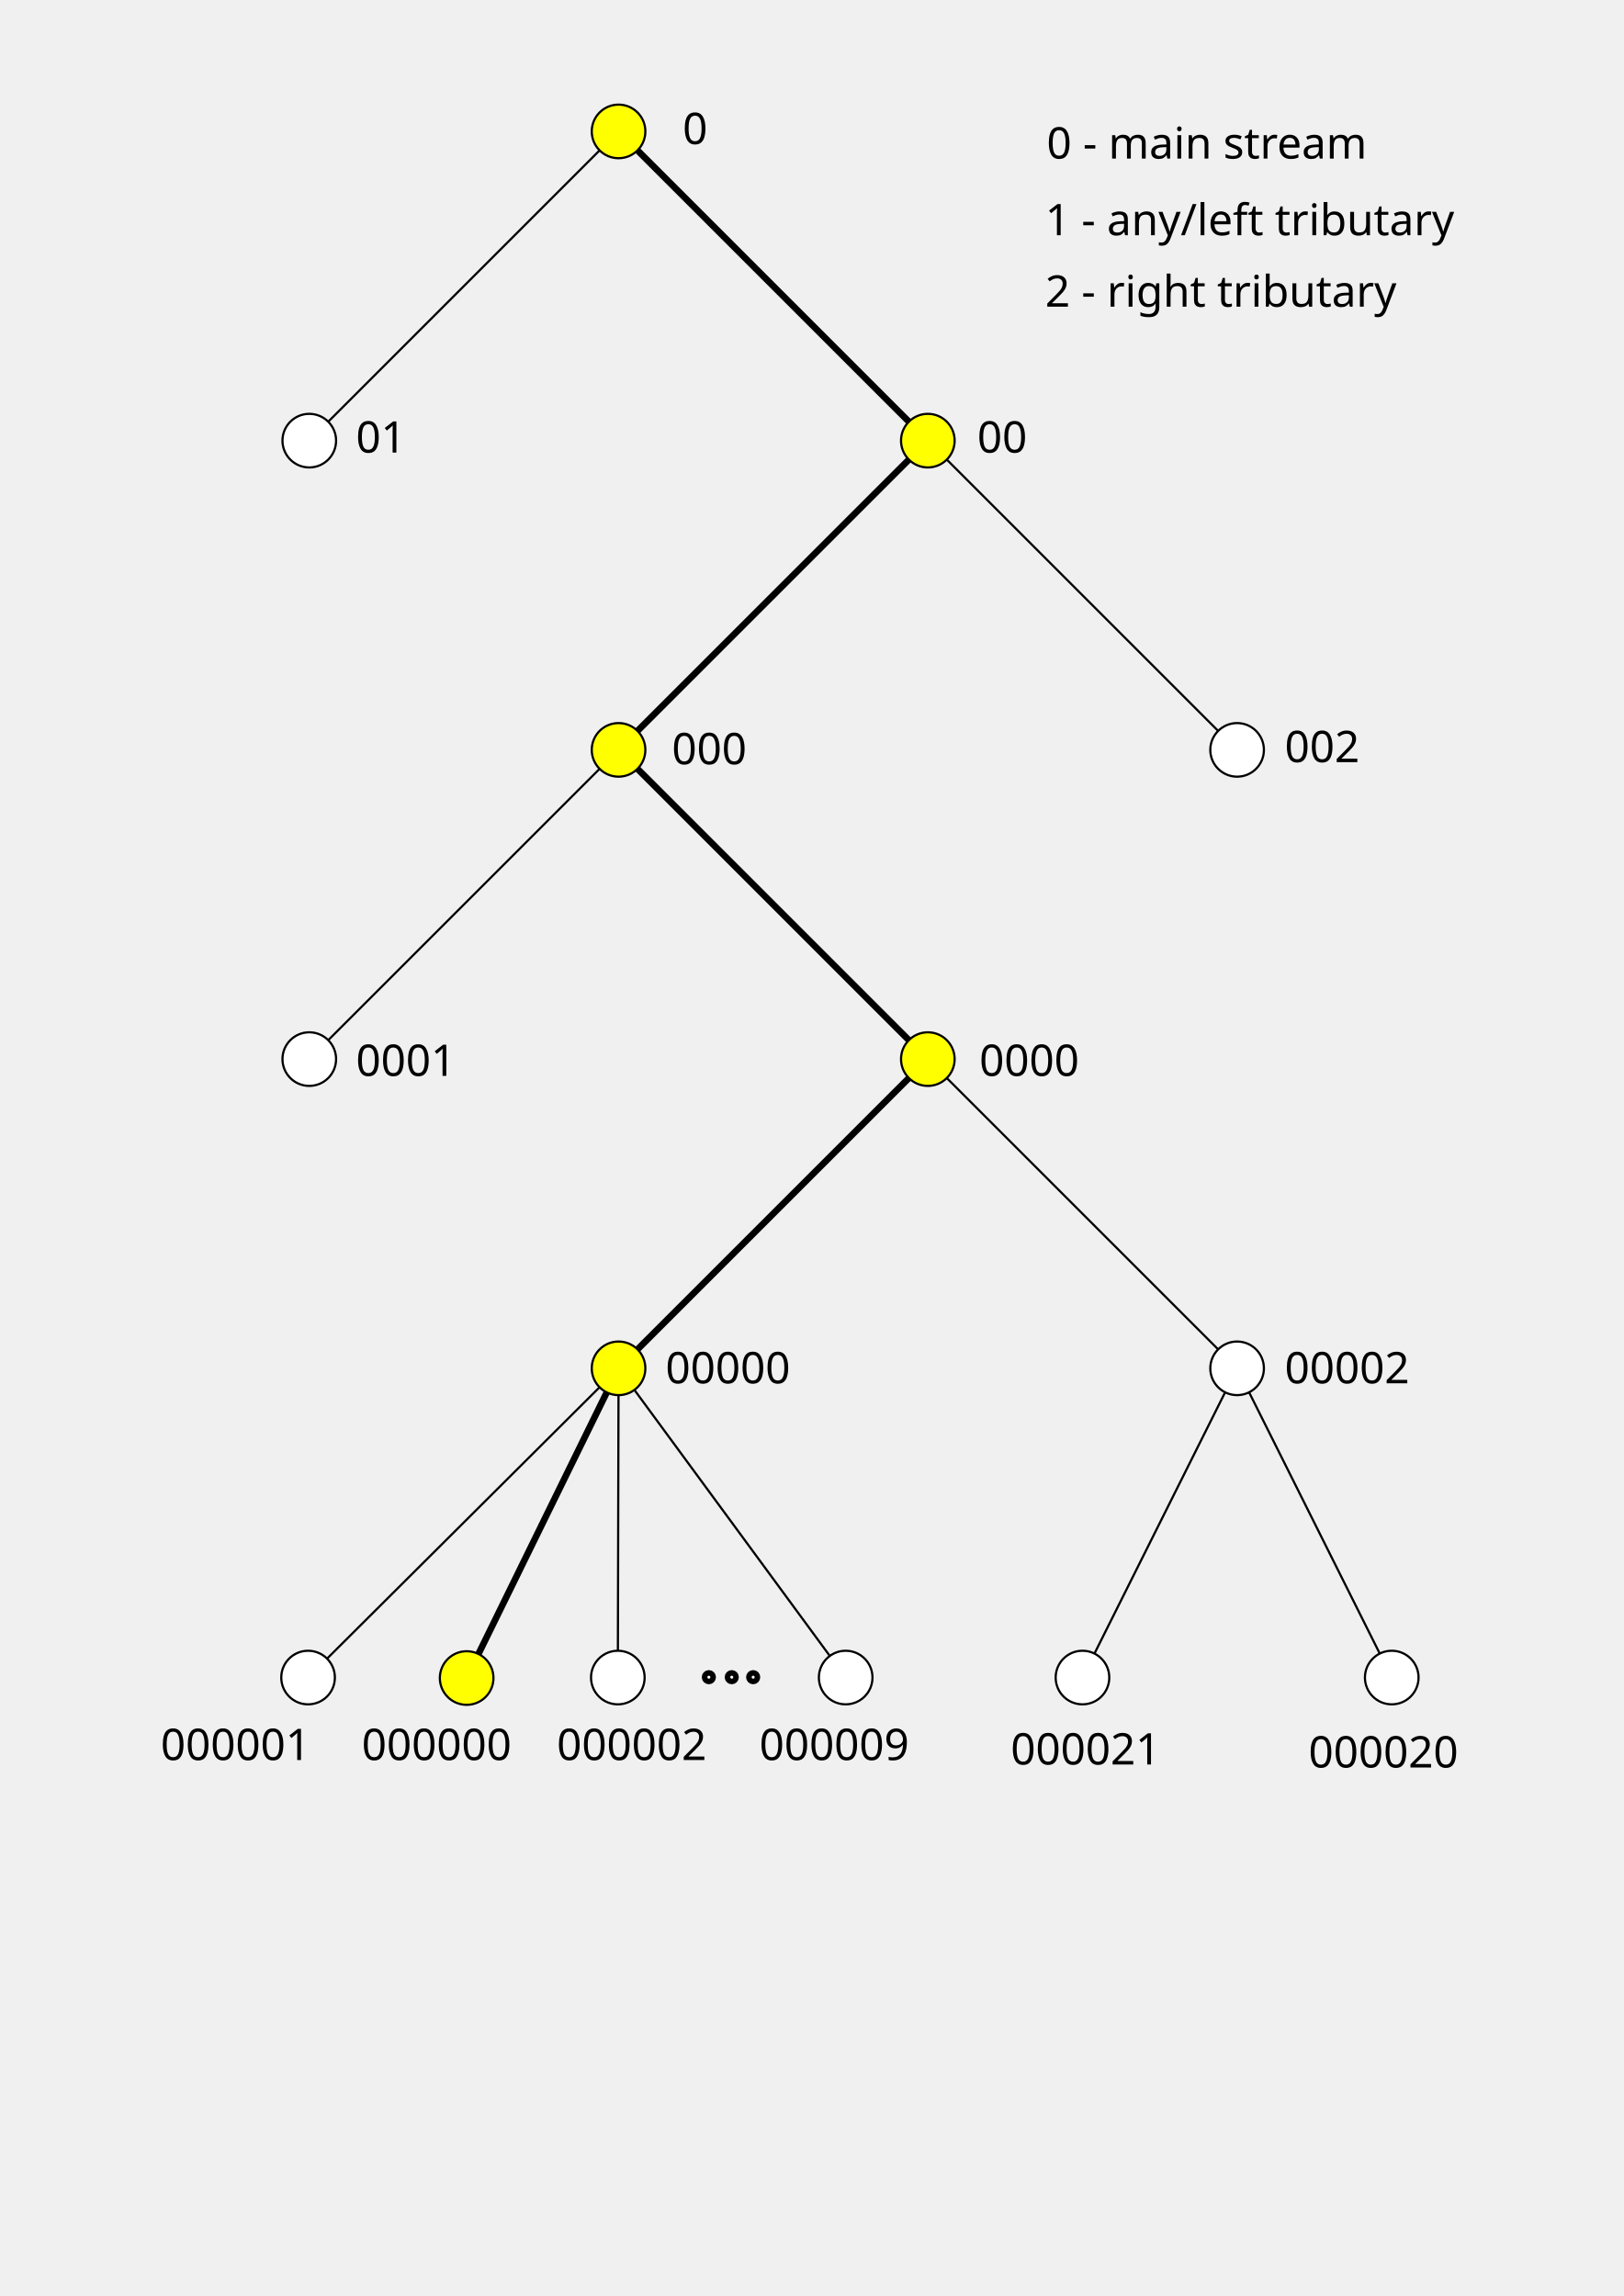
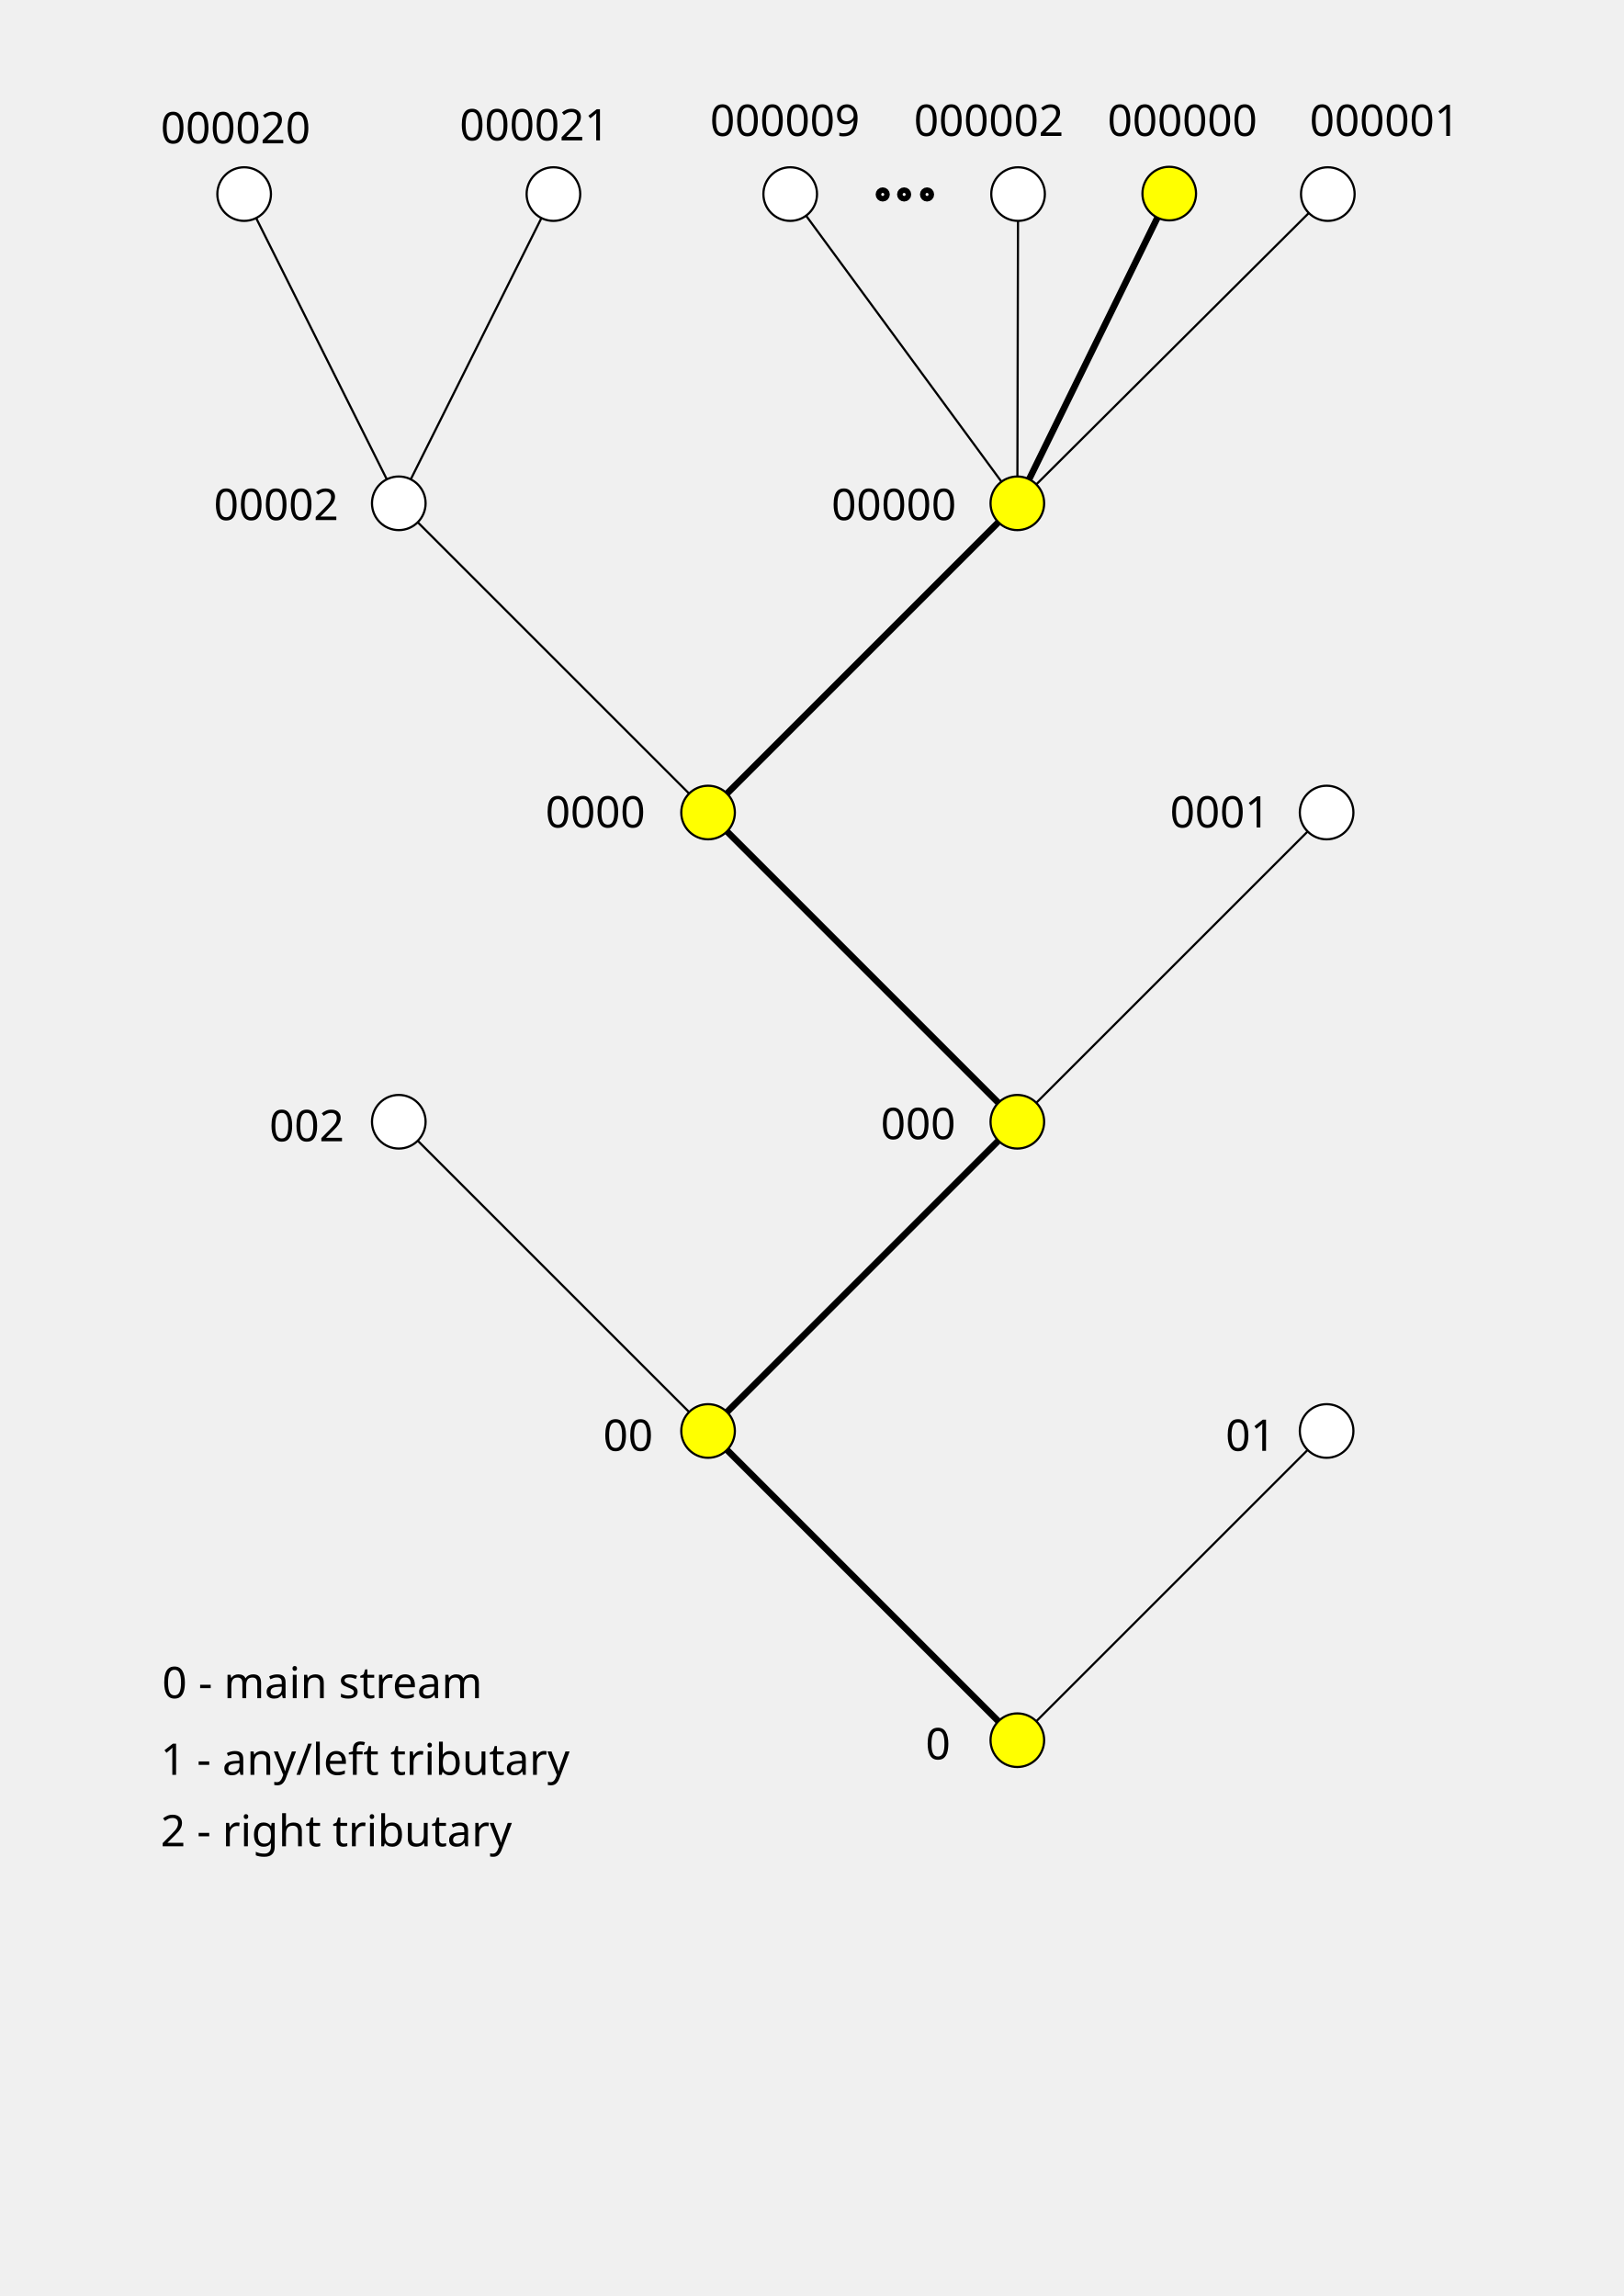
<svg xmlns="http://www.w3.org/2000/svg" width="744.094" height="1052.362" id="svg2" version="1.1">
  <defs id="defs4" />
  <g id="layer1">
-     <path style="color:#000000;fill:#ffff00;fill-opacity:1;fill-rule:nonzero;stroke:#000000;stroke-width:1;stroke-linecap:round;stroke-linejoin:round;stroke-miterlimit:4;stroke-opacity:1;stroke-dasharray:none;stroke-dashoffset:0;marker:none;visibility:visible;display:inline;overflow:visible;enable-background:accumulate" id="path2985" d="m 363.072,199.28 a 12.284,12.284 0 1 1 -24.569,0 12.284,12.284 0 1 1 24.569,0 z" transform="translate(-67.32282,-139.0438)" />
-     <path transform="translate(-209.0551,2.688487)" d="m 363.072,199.28 a 12.284,12.284 0 1 1 -24.569,0 12.284,12.284 0 1 1 24.569,0 z" id="path3774" style="color:#000000;fill:#ffffff;fill-opacity:1;fill-rule:nonzero;stroke:#000000;stroke-width:1;stroke-linecap:round;stroke-linejoin:round;stroke-miterlimit:4;stroke-opacity:1;stroke-dasharray:none;stroke-dashoffset:0;marker:none;visibility:visible;display:inline;overflow:visible;enable-background:accumulate" />
-     <path style="color:#000000;fill:#ffff00;fill-opacity:1;fill-rule:nonzero;stroke:#000000;stroke-width:1;stroke-linecap:round;stroke-linejoin:round;stroke-miterlimit:4;stroke-opacity:1;stroke-dasharray:none;stroke-dashoffset:0;marker:none;visibility:visible;display:inline;overflow:visible;enable-background:accumulate" id="path3776" d="m 363.072,199.28 a 12.284,12.284 0 1 1 -24.569,0 12.284,12.284 0 1 1 24.569,0 z" transform="translate(74.40947,2.688487)" />
-     <path style="color:#000000;fill:none;stroke:#000000;stroke-width:3;stroke-linecap:butt;stroke-linejoin:miter;stroke-miterlimit:4;stroke-opacity:1;stroke-dasharray:none;stroke-dashoffset:0;marker:none;visibility:visible;display:inline;overflow:visible;enable-background:accumulate" d="M 283.465,343.701 425.197,485.433" id="path3802" />
-     <path transform="translate(-67.32282,144.4208)" d="m 363.072,199.28 a 12.284,12.284 0 1 1 -24.569,0 12.284,12.284 0 1 1 24.569,0 z" id="path3778" style="color:#000000;fill:#ffff00;stroke:#000000;stroke-width:1;stroke-linecap:round;stroke-linejoin:round;stroke-miterlimit:4;stroke-opacity:1;stroke-dasharray:none;stroke-dashoffset:0;marker:none;visibility:visible;display:inline;overflow:visible;enable-background:accumulate;fill-opacity:1;fill-rule:nonzero" />
-     <path style="fill:none;stroke:#000000;stroke-width:1px;stroke-linecap:butt;stroke-linejoin:miter;stroke-opacity:1" d="M 425.197,485.433 566.929,627.165" id="path3806" />
-     <path style="color:#000000;fill:#ffff00;fill-opacity:1;fill-rule:nonzero;stroke:#000000;stroke-width:1;stroke-linecap:round;stroke-linejoin:round;stroke-miterlimit:4;stroke-opacity:1;stroke-dasharray:none;stroke-dashoffset:0;marker:none;visibility:visible;display:inline;overflow:visible;enable-background:accumulate" id="path3784" d="m 363.072,199.28 a 12.284,12.284 0 1 1 -24.569,0 12.284,12.284 0 1 1 24.569,0 z" transform="translate(74.40947,286.1531)" />
-     <path style="color:#000000;fill:#ffffff;fill-opacity:1;fill-rule:nonzero;stroke:#000000;stroke-width:1;stroke-linecap:round;stroke-linejoin:round;stroke-miterlimit:4;stroke-opacity:1;stroke-dasharray:none;stroke-dashoffset:0;marker:none;visibility:visible;display:inline;overflow:visible;enable-background:accumulate" id="path3790" d="m 363.072,199.28 a 12.284,12.284 0 1 1 -24.569,0 12.284,12.284 0 1 1 24.569,0 z" transform="translate(216.1418,427.8853)" />
-     <path style="fill:none;stroke:#000000;stroke-width:1px;stroke-linecap:butt;stroke-linejoin:miter;stroke-opacity:1" d="M 274.778,68.923 150.419,193.282" id="path3792" />
-     <path style="color:#000000;fill:none;stroke:#000000;stroke-width:3;stroke-linecap:butt;stroke-linejoin:miter;stroke-miterlimit:4;stroke-opacity:1;stroke-dasharray:none;stroke-dashoffset:0;marker:none;visibility:visible;display:inline;overflow:visible;enable-background:accumulate" d="M 292.151,68.923 416.51,193.282" id="path3794" />
-     <path style="fill:none;stroke:#000000;stroke-width:3;stroke-linecap:butt;stroke-linejoin:miter;stroke-opacity:1" d="M 416.51,210.655 292.151,335.014" id="path3796" />
-     <path style="fill:none;stroke:#000000;stroke-width:1px;stroke-linecap:butt;stroke-linejoin:miter;stroke-opacity:1" d="M 433.883,210.655 566.929,343.701" id="path3798" />
-     <path style="color:#000000;fill:#ffffff;fill-opacity:1;fill-rule:nonzero;stroke:#000000;stroke-width:1;stroke-linecap:round;stroke-linejoin:round;stroke-miterlimit:4;stroke-opacity:1;stroke-dasharray:none;stroke-dashoffset:0;marker:none;visibility:visible;display:inline;overflow:visible;enable-background:accumulate" id="path3780" d="m 363.072,199.28 a 12.284,12.284 0 1 1 -24.569,0 12.284,12.284 0 1 1 24.569,0 z" transform="translate(216.1418,144.4208)" />
-     <path style="fill:none;stroke:#000000;stroke-width:1px;stroke-linecap:butt;stroke-linejoin:miter;stroke-opacity:1" d="M 274.778,352.387 141.732,485.433" id="path3800" />
-     <path transform="translate(-209.0551,286.1531)" d="m 363.072,199.28 a 12.284,12.284 0 1 1 -24.569,0 12.284,12.284 0 1 1 24.569,0 z" id="path3782" style="color:#000000;fill:#ffffff;stroke:#000000;stroke-width:1;stroke-linecap:round;stroke-linejoin:round;stroke-miterlimit:4;stroke-opacity:1;stroke-dasharray:none;stroke-dashoffset:0;marker:none;visibility:visible;display:inline;overflow:visible;enable-background:accumulate;fill-opacity:1;fill-rule:nonzero" />
-     <path style="color:#000000;fill:none;stroke:#000000;stroke-width:3;stroke-linecap:butt;stroke-linejoin:miter;stroke-miterlimit:4;stroke-opacity:1;stroke-dasharray:none;stroke-dashoffset:0;marker:none;visibility:visible;display:inline;overflow:visible;enable-background:accumulate" d="M 416.51,494.119 283.465,627.165" id="path3804" />
-     <path transform="translate(-67.32282,427.8853)" d="m 363.072,199.28 a 12.284,12.284 0 1 1 -24.569,0 12.284,12.284 0 1 1 24.569,0 z" id="path3788" style="color:#000000;fill:#ffff00;fill-opacity:1;fill-rule:nonzero;stroke:#000000;stroke-width:1;stroke-linecap:round;stroke-linejoin:round;stroke-miterlimit:4;stroke-opacity:1;stroke-dasharray:none;stroke-dashoffset:0;marker:none;visibility:visible;display:inline;overflow:visible;enable-background:accumulate" />
+     <path style="color:#000000;fill:#ffff00;fill-opacity:1;fill-rule:nonzero;stroke:#000000;stroke-width:1;stroke-linecap:round;stroke-linejoin:round;stroke-miterlimit:4;stroke-opacity:1;stroke-dasharray:none;stroke-dashoffset:0;marker:none;visibility:visible;display:inline;overflow:visible;enable-background:accumulate" id="path2985" d="m 363.072,199.28 a 12.284,12.284 0 1 1 -24.569,0 12.284,12.284 0 1 1 24.569,0 z" transform="matrix(-1,0,0,-1,817.0041,996.8962)" />
+     <path transform="matrix(-1,0,0,-1,958.7364,855.1639)" d="m 363.072,199.28 a 12.284,12.284 0 1 1 -24.569,0 12.284,12.284 0 1 1 24.569,0 z" id="path3774" style="color:#000000;fill:#ffffff;fill-opacity:1;fill-rule:nonzero;stroke:#000000;stroke-width:1;stroke-linecap:round;stroke-linejoin:round;stroke-miterlimit:4;stroke-opacity:1;stroke-dasharray:none;stroke-dashoffset:0;marker:none;visibility:visible;display:inline;overflow:visible;enable-background:accumulate" />
+     <path style="color:#000000;fill:#ffff00;fill-opacity:1;fill-rule:nonzero;stroke:#000000;stroke-width:1;stroke-linecap:round;stroke-linejoin:round;stroke-miterlimit:4;stroke-opacity:1;stroke-dasharray:none;stroke-dashoffset:0;marker:none;visibility:visible;display:inline;overflow:visible;enable-background:accumulate" id="path3776" d="m 363.072,199.28 a 12.284,12.284 0 1 1 -24.569,0 12.284,12.284 0 1 1 24.569,0 z" transform="matrix(-1,0,0,-1,675.2718,855.1639)" />
+     <path style="color:#000000;fill:none;stroke:#000000;stroke-width:3;stroke-linecap:butt;stroke-linejoin:miter;stroke-miterlimit:4;stroke-opacity:1;stroke-dasharray:none;stroke-dashoffset:0;marker:none;visibility:visible;display:inline;overflow:visible;enable-background:accumulate" d="M 466.217,514.152 324.484,372.419" id="path3802" />
+     <path transform="matrix(-1,0,0,-1,817.0041,713.4316)" d="m 363.072,199.28 a 12.284,12.284 0 1 1 -24.569,0 12.284,12.284 0 1 1 24.569,0 z" id="path3778" style="color:#000000;fill:#ffff00;fill-opacity:1;fill-rule:nonzero;stroke:#000000;stroke-width:1;stroke-linecap:round;stroke-linejoin:round;stroke-miterlimit:4;stroke-opacity:1;stroke-dasharray:none;stroke-dashoffset:0;marker:none;visibility:visible;display:inline;overflow:visible;enable-background:accumulate" />
+     <path style="fill:none;stroke:#000000;stroke-width:1px;stroke-linecap:butt;stroke-linejoin:miter;stroke-opacity:1" d="M 324.484,372.419 182.752,230.687" id="path3806" />
+     <path style="color:#000000;fill:#ffff00;fill-opacity:1;fill-rule:nonzero;stroke:#000000;stroke-width:1;stroke-linecap:round;stroke-linejoin:round;stroke-miterlimit:4;stroke-opacity:1;stroke-dasharray:none;stroke-dashoffset:0;marker:none;visibility:visible;display:inline;overflow:visible;enable-background:accumulate" id="path3784" d="m 363.072,199.28 a 12.284,12.284 0 1 1 -24.569,0 12.284,12.284 0 1 1 24.569,0 z" transform="matrix(-1,0,0,-1,675.2718,571.6993)" />
+     <path style="color:#000000;fill:#ffffff;fill-opacity:1;fill-rule:nonzero;stroke:#000000;stroke-width:1;stroke-linecap:round;stroke-linejoin:round;stroke-miterlimit:4;stroke-opacity:1;stroke-dasharray:none;stroke-dashoffset:0;marker:none;visibility:visible;display:inline;overflow:visible;enable-background:accumulate" id="path3790" d="m 363.072,199.28 a 12.284,12.284 0 1 1 -24.569,0 12.284,12.284 0 1 1 24.569,0 z" transform="matrix(-1,0,0,-1,533.5396,429.967)" />
+     <path style="fill:none;stroke:#000000;stroke-width:1px;stroke-linecap:butt;stroke-linejoin:miter;stroke-opacity:1" d="M 474.903,788.93 599.263,664.57" id="path3792" />
+     <path style="color:#000000;fill:none;stroke:#000000;stroke-width:3;stroke-linecap:butt;stroke-linejoin:miter;stroke-miterlimit:4;stroke-opacity:1;stroke-dasharray:none;stroke-dashoffset:0;marker:none;visibility:visible;display:inline;overflow:visible;enable-background:accumulate" d="M 457.53,788.93 333.171,664.57" id="path3794" />
+     <path style="fill:none;stroke:#000000;stroke-width:3;stroke-linecap:butt;stroke-linejoin:miter;stroke-opacity:1" d="M 333.171,647.198 457.53,522.838" id="path3796" />
+     <path style="fill:none;stroke:#000000;stroke-width:1px;stroke-linecap:butt;stroke-linejoin:miter;stroke-opacity:1" d="M 315.798,647.198 182.752,514.152" id="path3798" />
+     <path style="color:#000000;fill:#ffffff;fill-opacity:1;fill-rule:nonzero;stroke:#000000;stroke-width:1;stroke-linecap:round;stroke-linejoin:round;stroke-miterlimit:4;stroke-opacity:1;stroke-dasharray:none;stroke-dashoffset:0;marker:none;visibility:visible;display:inline;overflow:visible;enable-background:accumulate" id="path3780" d="m 363.072,199.28 a 12.284,12.284 0 1 1 -24.569,0 12.284,12.284 0 1 1 24.569,0 z" transform="matrix(-1,0,0,-1,533.5396,713.4316)" />
+     <path style="fill:none;stroke:#000000;stroke-width:1px;stroke-linecap:butt;stroke-linejoin:miter;stroke-opacity:1" d="M 474.903,505.465 607.949,372.419" id="path3800" />
+     <path transform="matrix(-1,0,0,-1,958.7364,571.6993)" d="m 363.072,199.28 a 12.284,12.284 0 1 1 -24.569,0 12.284,12.284 0 1 1 24.569,0 z" id="path3782" style="color:#000000;fill:#ffffff;fill-opacity:1;fill-rule:nonzero;stroke:#000000;stroke-width:1;stroke-linecap:round;stroke-linejoin:round;stroke-miterlimit:4;stroke-opacity:1;stroke-dasharray:none;stroke-dashoffset:0;marker:none;visibility:visible;display:inline;overflow:visible;enable-background:accumulate" />
+     <path style="color:#000000;fill:none;stroke:#000000;stroke-width:3;stroke-linecap:butt;stroke-linejoin:miter;stroke-miterlimit:4;stroke-opacity:1;stroke-dasharray:none;stroke-dashoffset:0;marker:none;visibility:visible;display:inline;overflow:visible;enable-background:accumulate" d="M 333.171,363.733 466.217,230.687" id="path3804" />
+     <path transform="matrix(-1,0,0,-1,817.0041,429.967)" d="m 363.072,199.28 a 12.284,12.284 0 1 1 -24.569,0 12.284,12.284 0 1 1 24.569,0 z" id="path3788" style="color:#000000;fill:#ffff00;fill-opacity:1;fill-rule:nonzero;stroke:#000000;stroke-width:1;stroke-linecap:round;stroke-linejoin:round;stroke-miterlimit:4;stroke-opacity:1;stroke-dasharray:none;stroke-dashoffset:0;marker:none;visibility:visible;display:inline;overflow:visible;enable-background:accumulate" />
    <text xml:space="preserve" style="font-size:20px;font-style:normal;font-weight:normal;line-height:125%;letter-spacing:0px;word-spacing:0px;fill:#000000;fill-opacity:1;stroke:none;font-family:Sans" x="332.012" y="137.398" id="text3861">
      <tspan id="tspan3863" x="332.012" y="137.398" />
    </text>
-     <text xml:space="preserve" style="font-size:20px;font-style:normal;font-weight:normal;line-height:125%;letter-spacing:0px;word-spacing:0px;fill:#000000;fill-opacity:1;stroke:none;font-family:Sans" x="312.829" y="66.027" id="text3865">
-       <tspan id="tspan3867" x="312.829" y="66.027">0</tspan>
+     <text xml:space="preserve" style="font-size:20px;font-style:normal;font-weight:normal;line-height:125%;letter-spacing:0px;word-spacing:0px;fill:#000000;fill-opacity:1;stroke:none;font-family:Sans" x="424.137" y="806.386" id="text3865">
+       <tspan id="tspan3867" x="424.137" y="806.386">0</tspan>
    </text>
-     <text xml:space="preserve" style="font-size:20px;font-style:normal;font-weight:normal;line-height:125%;letter-spacing:0px;word-spacing:0px;fill:#000000;fill-opacity:1;stroke:none;font-family:Sans" x="163.111" y="207.444" id="text3869">
-       <tspan id="tspan3871" x="163.111" y="207.444">01</tspan>
+     <text xml:space="preserve" style="font-size:20px;font-style:normal;font-weight:normal;line-height:125%;letter-spacing:0px;word-spacing:0px;fill:#000000;fill-opacity:1;stroke:none;font-family:Sans" x="561.639" y="664.969" id="text3869">
+       <tspan id="tspan3871" x="561.639" y="664.969">01</tspan>
    </text>
-     <text xml:space="preserve" style="font-size:20px;font-style:normal;font-weight:normal;line-height:125%;letter-spacing:0px;word-spacing:0px;fill:#000000;fill-opacity:1;stroke:none;font-family:Sans" x="447.831" y="207.444" id="text3873">
-       <tspan id="tspan3875" x="447.831" y="207.444">00</tspan>
+     <text xml:space="preserve" style="font-size:20px;font-style:normal;font-weight:normal;line-height:125%;letter-spacing:0px;word-spacing:0px;fill:#000000;fill-opacity:1;stroke:none;font-family:Sans" x="276.401" y="664.969" id="text3873">
+       <tspan id="tspan3875" x="276.401" y="664.969">00</tspan>
    </text>
-     <text xml:space="preserve" style="font-size:20px;font-style:normal;font-weight:normal;line-height:125%;letter-spacing:0px;word-spacing:0px;fill:#000000;fill-opacity:1;stroke:none;font-family:Sans" x="588.743" y="349.321" id="text3877">
-       <tspan id="tspan3879" x="588.743" y="349.321">002</tspan>
+     <text xml:space="preserve" style="font-size:20px;font-style:normal;font-weight:normal;line-height:125%;letter-spacing:0px;word-spacing:0px;fill:#000000;fill-opacity:1;stroke:none;font-family:Sans" x="123.429" y="523.092" id="text3877">
+       <tspan id="tspan3879" x="123.429" y="523.092">002</tspan>
    </text>
-     <text xml:space="preserve" style="font-size:20px;font-style:normal;font-weight:normal;line-height:125%;letter-spacing:0px;word-spacing:0px;fill:#000000;fill-opacity:1;stroke:none;font-family:Sans" x="307.884" y="350.286" id="text3881">
-       <tspan id="tspan3883" x="307.884" y="350.286">000</tspan>
+     <text xml:space="preserve" style="font-size:20px;font-style:normal;font-weight:normal;line-height:125%;letter-spacing:0px;word-spacing:0px;fill:#000000;fill-opacity:1;stroke:none;font-family:Sans" x="403.614" y="522.126" id="text3881">
+       <tspan id="tspan3883" x="403.614" y="522.126">000</tspan>
    </text>
-     <text xml:space="preserve" style="font-size:20px;font-style:normal;font-weight:normal;line-height:125%;letter-spacing:0px;word-spacing:0px;fill:#000000;fill-opacity:1;stroke:none;font-family:Sans" x="163.111" y="493.129" id="text3885">
-       <tspan id="tspan3887" x="163.111" y="493.129">0001</tspan>
+     <text xml:space="preserve" style="font-size:20px;font-style:normal;font-weight:normal;line-height:125%;letter-spacing:0px;word-spacing:0px;fill:#000000;fill-opacity:1;stroke:none;font-family:Sans" x="536.17" y="379.284" id="text3885">
+       <tspan id="tspan3887" x="536.17" y="379.284">0001</tspan>
    </text>
-     <text xml:space="preserve" style="font-size:20px;font-style:normal;font-weight:normal;line-height:125%;letter-spacing:0px;word-spacing:0px;fill:#000000;fill-opacity:1;stroke:none;font-family:Sans" x="448.796" y="493.129" id="text3889">
-       <tspan id="tspan3891" x="448.796" y="493.129">0000</tspan>
+     <text xml:space="preserve" style="font-size:20px;font-style:normal;font-weight:normal;line-height:125%;letter-spacing:0px;word-spacing:0px;fill:#000000;fill-opacity:1;stroke:none;font-family:Sans" x="249.968" y="379.284" id="text3889">
+       <tspan id="tspan3891" x="249.968" y="379.284">0000</tspan>
    </text>
-     <text xml:space="preserve" style="font-size:20px;font-style:normal;font-weight:normal;line-height:125%;letter-spacing:0px;word-spacing:0px;fill:#000000;fill-opacity:1;stroke:none;font-family:Sans" x="304.988" y="634.041" id="text3893">
-       <tspan id="tspan3895" x="304.988" y="634.041">00000</tspan>
+     <text xml:space="preserve" style="font-size:20px;font-style:normal;font-weight:normal;line-height:125%;letter-spacing:0px;word-spacing:0px;fill:#000000;fill-opacity:1;stroke:none;font-family:Sans" x="381.041" y="238.372" id="text3893">
+       <tspan id="tspan3895" x="381.041" y="238.372">00000</tspan>
    </text>
-     <text xml:space="preserve" style="font-size:20px;font-style:normal;font-weight:normal;line-height:125%;letter-spacing:0px;word-spacing:0px;fill:#000000;fill-opacity:1;stroke:none;font-family:Sans" x="588.743" y="634.041" id="text3897">
-       <tspan id="tspan3899" x="588.743" y="634.041">00002</tspan>
+     <text xml:space="preserve" style="font-size:20px;font-style:normal;font-weight:normal;line-height:125%;letter-spacing:0px;word-spacing:0px;fill:#000000;fill-opacity:1;stroke:none;font-family:Sans" x="97.96" y="238.372" id="text3897">
+       <tspan id="tspan3899" x="97.96" y="238.372">00002</tspan>
    </text>
-     <path transform="translate(287.0079,569.6176)" d="m 363.072,199.28 a 12.284,12.284 0 1 1 -24.569,0 12.284,12.284 0 1 1 24.569,0 z" id="path3901" style="color:#000000;fill:#ffffff;fill-opacity:1;fill-rule:nonzero;stroke:#000000;stroke-width:1;stroke-linecap:round;stroke-linejoin:round;stroke-miterlimit:4;stroke-opacity:1;stroke-dasharray:none;stroke-dashoffset:0;marker:none;visibility:visible;display:inline;overflow:visible;enable-background:accumulate" />
-     <path style="color:#000000;fill:#ffffff;fill-opacity:1;fill-rule:nonzero;stroke:#000000;stroke-width:1;stroke-linecap:round;stroke-linejoin:round;stroke-miterlimit:4;stroke-opacity:1;stroke-dasharray:none;stroke-dashoffset:0;marker:none;visibility:visible;display:inline;overflow:visible;enable-background:accumulate" id="path3903" d="m 363.072,199.28 a 12.284,12.284 0 1 1 -24.569,0 12.284,12.284 0 1 1 24.569,0 z" transform="translate(145.2756,569.6176)" />
-     <path style="fill:none;stroke:#000000;stroke-width:1px;stroke-linecap:butt;stroke-linejoin:miter;stroke-opacity:1" d="m 572.424,638.155 59.876,119.752" id="path3907" />
-     <path style="fill:none;stroke:#000000;stroke-width:1px;stroke-linecap:butt;stroke-linejoin:miter;stroke-opacity:1" d="m 561.434,638.155 -59.876,119.752" id="path3909" />
-     <text id="text3911" y="808.752" x="463.169" style="font-size:20px;font-style:normal;font-variant:normal;font-weight:normal;font-stretch:normal;text-align:start;line-height:125%;letter-spacing:0px;word-spacing:0px;writing-mode:lr-tb;text-anchor:start;fill:#000000;fill-opacity:1;stroke:none;font-family:Sans;-inkscape-font-specification:Sans" xml:space="preserve">
-       <tspan id="tspan3921" x="463.169" y="808.752">000021</tspan>
+     <path transform="matrix(-1,0,0,-1,462.6734,288.2348)" d="m 363.072,199.28 a 12.284,12.284 0 1 1 -24.569,0 12.284,12.284 0 1 1 24.569,0 z" id="path3901" style="color:#000000;fill:#ffffff;fill-opacity:1;fill-rule:nonzero;stroke:#000000;stroke-width:1;stroke-linecap:round;stroke-linejoin:round;stroke-miterlimit:4;stroke-opacity:1;stroke-dasharray:none;stroke-dashoffset:0;marker:none;visibility:visible;display:inline;overflow:visible;enable-background:accumulate" />
+     <path style="color:#000000;fill:#ffffff;fill-opacity:1;fill-rule:nonzero;stroke:#000000;stroke-width:1;stroke-linecap:round;stroke-linejoin:round;stroke-miterlimit:4;stroke-opacity:1;stroke-dasharray:none;stroke-dashoffset:0;marker:none;visibility:visible;display:inline;overflow:visible;enable-background:accumulate" id="path3903" d="m 363.072,199.28 a 12.284,12.284 0 1 1 -24.569,0 12.284,12.284 0 1 1 24.569,0 z" transform="matrix(-1,0,0,-1,604.4057,288.2348)" />
+     <path style="fill:none;stroke:#000000;stroke-width:1px;stroke-linecap:butt;stroke-linejoin:miter;stroke-opacity:1" d="M 177.257,219.697 117.381,99.945" id="path3907" />
+     <path style="fill:none;stroke:#000000;stroke-width:1px;stroke-linecap:butt;stroke-linejoin:miter;stroke-opacity:1" d="M 188.247,219.697 248.123,99.945" id="path3909" />
+     <text id="text3911" y="64.343" x="210.643" style="font-size:20px;font-style:normal;font-variant:normal;font-weight:normal;font-stretch:normal;text-align:start;line-height:125%;letter-spacing:0px;word-spacing:0px;writing-mode:lr-tb;text-anchor:start;fill:#000000;fill-opacity:1;stroke:none;font-family:Sans;-inkscape-font-specification:Sans" xml:space="preserve">
+       <tspan id="tspan3921" x="210.643" y="64.343">000021</tspan>
    </text>
-     <text xml:space="preserve" style="font-size:20px;font-style:normal;font-variant:normal;font-weight:normal;font-stretch:normal;text-align:start;line-height:125%;letter-spacing:0px;word-spacing:0px;writing-mode:lr-tb;text-anchor:start;fill:#000000;fill-opacity:1;stroke:none;font-family:Sans;-inkscape-font-specification:Sans" x="599.662" y="810.117" id="text3915">
-       <tspan id="tspan3923" x="599.662" y="810.117">000020</tspan>
+     <text xml:space="preserve" style="font-size:20px;font-style:normal;font-variant:normal;font-weight:normal;font-stretch:normal;text-align:start;line-height:125%;letter-spacing:0px;word-spacing:0px;writing-mode:lr-tb;text-anchor:start;fill:#000000;fill-opacity:1;stroke:none;font-family:Sans;-inkscape-font-specification:Sans" x="73.632" y="65.708" id="text3915">
+       <tspan id="tspan3923" x="73.632" y="65.708">000020</tspan>
    </text>
-     <text id="text3925" y="72.672" x="479.663" style="font-size:20px;font-style:normal;font-weight:normal;line-height:125%;letter-spacing:0px;word-spacing:0px;fill:#000000;fill-opacity:1;stroke:none;font-family:Sans" xml:space="preserve">
-       <tspan y="72.672" x="479.663" id="tspan3927">0 - main stream</tspan>
+     <g id="g3054" transform="translate(-405.3847,705.6696)">
+       <text xml:space="preserve" style="font-size:20px;font-style:normal;font-weight:normal;line-height:125%;letter-spacing:0px;word-spacing:0px;fill:#000000;fill-opacity:1;stroke:none;font-family:Sans" x="479.663" y="72.672" id="text3925">
+         <tspan id="tspan3927" x="479.663" y="72.672">0 - main stream</tspan>
+       </text>
+       <text id="text3929" y="107.819" x="478.981" style="font-size:20px;font-style:normal;font-weight:normal;line-height:125%;letter-spacing:0px;word-spacing:0px;fill:#000000;fill-opacity:1;stroke:none;font-family:Sans" xml:space="preserve">
+         <tspan y="107.819" x="478.981" id="tspan3931">1 - any/left tributary</tspan>
+       </text>
+       <text xml:space="preserve" style="font-size:20px;font-style:normal;font-weight:normal;line-height:125%;letter-spacing:0px;word-spacing:0px;fill:#000000;fill-opacity:1;stroke:none;font-family:Sans" x="478.981" y="140.578" id="text3933">
+         <tspan id="tspan3935" x="478.981" y="140.578">2 - right tributary</tspan>
+       </text>
+     </g>
+     <path transform="matrix(-1,0,0,-1,959.2879,288.2348)" d="m 363.072,199.28 a 12.284,12.284 0 1 1 -24.569,0 12.284,12.284 0 1 1 24.569,0 z" id="path3110" style="color:#000000;fill:#ffffff;fill-opacity:1;fill-rule:nonzero;stroke:#000000;stroke-width:1;stroke-linecap:round;stroke-linejoin:round;stroke-miterlimit:4;stroke-opacity:1;stroke-dasharray:none;stroke-dashoffset:0;marker:none;visibility:visible;display:inline;overflow:visible;enable-background:accumulate" />
+     <path style="color:#000000;fill:#ffff00;fill-opacity:1;fill-rule:nonzero;stroke:#000000;stroke-width:1;stroke-linecap:round;stroke-linejoin:round;stroke-miterlimit:4;stroke-opacity:1;stroke-dasharray:none;stroke-dashoffset:0;marker:none;visibility:visible;display:inline;overflow:visible;enable-background:accumulate" id="path3112" d="m 363.072,199.28 a 12.284,12.284 0 1 1 -24.569,0 12.284,12.284 0 1 1 24.569,0 z" transform="matrix(-1,0,0,-1,886.6156,288.0142)" />
+     <path style="color:#000000;fill:#ffffff;fill-opacity:1;fill-rule:nonzero;stroke:#000000;stroke-width:1;stroke-linecap:round;stroke-linejoin:round;stroke-miterlimit:4;stroke-opacity:1;stroke-dasharray:none;stroke-dashoffset:0;marker:none;visibility:visible;display:inline;overflow:visible;enable-background:accumulate" id="path3114" d="m 363.072,199.28 a 12.284,12.284 0 1 1 -24.569,0 12.284,12.284 0 1 1 24.569,0 z" transform="matrix(-1,0,0,-1,817.335,288.2348)" />
+     <path transform="matrix(-1,0,0,-1,712.9178,288.2348)" d="m 363.072,199.28 a 12.284,12.284 0 1 1 -24.569,0 12.284,12.284 0 1 1 24.569,0 z" id="path3116" style="color:#000000;fill:#ffffff;fill-opacity:1;fill-rule:nonzero;stroke:#000000;stroke-width:1;stroke-linecap:round;stroke-linejoin:round;stroke-miterlimit:4;stroke-opacity:1;stroke-dasharray:none;stroke-dashoffset:0;marker:none;visibility:visible;display:inline;overflow:visible;enable-background:accumulate" />
+     <path style="fill:none;stroke:#000000;stroke-width:1px;stroke-linecap:butt;stroke-linejoin:miter;stroke-opacity:1" d="M 474.92,222.018 599.797,97.624" id="path3120" />
+     <path style="color:#000000;fill:none;stroke:#000000;stroke-width:3;stroke-linecap:butt;stroke-linejoin:miter;stroke-miterlimit:4;stroke-opacity:1;stroke-dasharray:none;stroke-dashoffset:0;marker:none;visibility:visible;display:inline;overflow:visible;enable-background:accumulate" d="M 471.627,219.655 530.418,99.766" id="path3122" />
+     <path style="fill:none;stroke:#000000;stroke-width:1px;stroke-linecap:butt;stroke-linejoin:miter;stroke-opacity:1" d="m 466.245,218.403 0.274,-117.164" id="path3124" />
+     <path style="fill:none;stroke:#000000;stroke-width:1px;stroke-linecap:butt;stroke-linejoin:miter;stroke-opacity:1" d="M 458.945,220.785 369.402,98.857" id="path3126" />
+     <text id="text3163" y="62.296" x="600.18" style="font-size:20px;font-style:normal;font-weight:normal;line-height:125%;letter-spacing:0px;word-spacing:0px;fill:#000000;fill-opacity:1;stroke:none;font-family:Sans" xml:space="preserve">
+       <tspan y="62.296" x="600.18" id="tspan3165">000001</tspan>
    </text>
-     <text xml:space="preserve" style="font-size:20px;font-style:normal;font-weight:normal;line-height:125%;letter-spacing:0px;word-spacing:0px;fill:#000000;fill-opacity:1;stroke:none;font-family:Sans" x="478.981" y="107.819" id="text3929">
-       <tspan id="tspan3931" x="478.981" y="107.819">1 - any/left tributary</tspan>
+     <text xml:space="preserve" style="font-size:20px;font-style:normal;font-weight:normal;line-height:125%;letter-spacing:0px;word-spacing:0px;fill:#000000;fill-opacity:1;stroke:none;font-family:Sans" x="507.529" y="62.296" id="text3167">
+       <tspan id="tspan3169" x="507.529" y="62.296">000000</tspan>
    </text>
-     <text id="text3933" y="140.578" x="478.981" style="font-size:20px;font-style:normal;font-weight:normal;line-height:125%;letter-spacing:0px;word-spacing:0px;fill:#000000;fill-opacity:1;stroke:none;font-family:Sans" xml:space="preserve">
-       <tspan y="140.578" x="478.981" id="tspan3935">2 - right tributary</tspan>
+     <text id="text3171" y="62.296" x="418.8" style="font-size:20px;font-style:normal;font-weight:normal;line-height:125%;letter-spacing:0px;word-spacing:0px;fill:#000000;fill-opacity:1;stroke:none;font-family:Sans" xml:space="preserve">
+       <tspan y="62.296" x="418.8" id="tspan3173">000002</tspan>
    </text>
-     <path transform="translate(-209.6066,569.6176)" d="m 363.072,199.28 a 12.284,12.284 0 1 1 -24.569,0 12.284,12.284 0 1 1 24.569,0 z" id="path3110" style="color:#000000;fill:#ffffff;fill-opacity:1;fill-rule:nonzero;stroke:#000000;stroke-width:1;stroke-linecap:round;stroke-linejoin:round;stroke-miterlimit:4;stroke-opacity:1;stroke-dasharray:none;stroke-dashoffset:0;marker:none;visibility:visible;display:inline;overflow:visible;enable-background:accumulate" />
-     <path style="color:#000000;fill:#ffff00;fill-opacity:1;fill-rule:nonzero;stroke:#000000;stroke-width:1;stroke-linecap:round;stroke-linejoin:round;stroke-miterlimit:4;stroke-opacity:1;stroke-dasharray:none;stroke-dashoffset:0;marker:none;visibility:visible;display:inline;overflow:visible;enable-background:accumulate" id="path3112" d="m 363.072,199.28 a 12.284,12.284 0 1 1 -24.569,0 12.284,12.284 0 1 1 24.569,0 z" transform="translate(-136.9343,569.8382)" />
-     <path style="color:#000000;fill:#ffffff;fill-opacity:1;fill-rule:nonzero;stroke:#000000;stroke-width:1;stroke-linecap:round;stroke-linejoin:round;stroke-miterlimit:4;stroke-opacity:1;stroke-dasharray:none;stroke-dashoffset:0;marker:none;visibility:visible;display:inline;overflow:visible;enable-background:accumulate" id="path3114" d="m 363.072,199.28 a 12.284,12.284 0 1 1 -24.569,0 12.284,12.284 0 1 1 24.569,0 z" transform="translate(-67.6537,569.6176)" />
-     <path transform="translate(36.76356,569.6176)" d="m 363.072,199.28 a 12.284,12.284 0 1 1 -24.569,0 12.284,12.284 0 1 1 24.569,0 z" id="path3116" style="color:#000000;fill:#ffffff;fill-opacity:1;fill-rule:nonzero;stroke:#000000;stroke-width:1;stroke-linecap:round;stroke-linejoin:round;stroke-miterlimit:4;stroke-opacity:1;stroke-dasharray:none;stroke-dashoffset:0;marker:none;visibility:visible;display:inline;overflow:visible;enable-background:accumulate" />
-     <path style="fill:none;stroke:#000000;stroke-width:1px;stroke-linecap:butt;stroke-linejoin:miter;stroke-opacity:1" d="M 274.761,635.835 149.884,760.228" id="path3120" />
-     <path style="color:#000000;fill:none;stroke:#000000;stroke-width:3;stroke-linecap:butt;stroke-linejoin:miter;stroke-miterlimit:4;stroke-opacity:1;stroke-dasharray:none;stroke-dashoffset:0;marker:none;visibility:visible;display:inline;overflow:visible;enable-background:accumulate" d="m 278.055,638.197 -58.792,119.889" id="path3122" />
-     <path style="fill:none;stroke:#000000;stroke-width:1px;stroke-linecap:butt;stroke-linejoin:miter;stroke-opacity:1" d="m 283.436,639.45 -0.274,117.164" id="path3124" />
-     <path style="fill:none;stroke:#000000;stroke-width:1px;stroke-linecap:butt;stroke-linejoin:miter;stroke-opacity:1" d="m 290.736,637.067 89.543,121.929" id="path3126" />
-     <text id="text3163" y="806.705" x="73.632" style="font-size:20px;font-style:normal;font-weight:normal;line-height:125%;letter-spacing:0px;word-spacing:0px;fill:#000000;fill-opacity:1;stroke:none;font-family:Sans" xml:space="preserve">
-       <tspan y="806.705" x="73.632" id="tspan3165">000001</tspan>
+     <text xml:space="preserve" style="font-size:20px;font-style:normal;font-weight:normal;line-height:125%;letter-spacing:0px;word-spacing:0px;fill:#000000;fill-opacity:1;stroke:none;font-family:Sans" x="325.389" y="62.296" id="text3175">
+       <tspan id="tspan3177" x="325.389" y="62.296">000009</tspan>
    </text>
-     <text xml:space="preserve" style="font-size:20px;font-style:normal;font-weight:normal;line-height:125%;letter-spacing:0px;word-spacing:0px;fill:#000000;fill-opacity:1;stroke:none;font-family:Sans" x="165.765" y="806.705" id="text3167">
-       <tspan id="tspan3169" x="165.765" y="806.705">000000</tspan>
-     </text>
-     <text id="text3171" y="806.705" x="255.168" style="font-size:20px;font-style:normal;font-weight:normal;line-height:125%;letter-spacing:0px;word-spacing:0px;fill:#000000;fill-opacity:1;stroke:none;font-family:Sans" xml:space="preserve">
-       <tspan y="806.705" x="255.168" id="tspan3173">000002</tspan>
-     </text>
-     <text xml:space="preserve" style="font-size:20px;font-style:normal;font-weight:normal;line-height:125%;letter-spacing:0px;word-spacing:0px;fill:#000000;fill-opacity:1;stroke:none;font-family:Sans" x="347.983" y="806.705" id="text3175">
-       <tspan id="tspan3177" x="347.983" y="806.705">000009</tspan>
-     </text>
-     <g id="g3185" transform="translate(6.2275,-0.1706164)">
+     <g id="g3185" transform="matrix(-1,0,0,-1,743.4538,858.023)">
      <path style="color:#000000;fill:#ffffff;fill-opacity:1;fill-rule:nonzero;stroke:#000000;stroke-width:37.683;stroke-linecap:round;stroke-linejoin:round;stroke-miterlimit:4;stroke-opacity:1;stroke-dasharray:none;stroke-dashoffset:0;marker:none;visibility:visible;display:inline;overflow:visible;enable-background:accumulate" id="path3179" d="m 363.072,199.28 c 0,6.784 -5.5,12.284 -12.284,12.284 -6.784,0 -12.284,-5.5 -12.284,-12.284 0,-6.784 5.5,-12.284 12.284,-12.284 6.784,0 12.284,5.5 12.284,12.284 z" transform="matrix(0.1044068,0,0,0.1044068,281.9973,748.0914)" />
      <path transform="matrix(0.1044068,0,0,0.1044068,292.4902,748.0914)" d="m 363.072,199.28 c 0,6.784 -5.5,12.284 -12.284,12.284 -6.784,0 -12.284,-5.5 -12.284,-12.284 0,-6.784 5.5,-12.284 12.284,-12.284 6.784,0 12.284,5.5 12.284,12.284 z" id="path3181" style="color:#000000;fill:#ffffff;fill-opacity:1;fill-rule:nonzero;stroke:#000000;stroke-width:37.683;stroke-linecap:round;stroke-linejoin:round;stroke-miterlimit:4;stroke-opacity:1;stroke-dasharray:none;stroke-dashoffset:0;marker:none;visibility:visible;display:inline;overflow:visible;enable-background:accumulate" />
      <path style="color:#000000;fill:#ffffff;fill-opacity:1;fill-rule:nonzero;stroke:#000000;stroke-width:37.683;stroke-linecap:round;stroke-linejoin:round;stroke-miterlimit:4;stroke-opacity:1;stroke-dasharray:none;stroke-dashoffset:0;marker:none;visibility:visible;display:inline;overflow:visible;enable-background:accumulate" id="path3183" d="m 363.072,199.28 c 0,6.784 -5.5,12.284 -12.284,12.284 -6.784,0 -12.284,-5.5 -12.284,-12.284 0,-6.784 5.5,-12.284 12.284,-12.284 6.784,0 12.284,5.5 12.284,12.284 z" transform="matrix(0.1044068,0,0,0.1044068,302.3007,748.0914)" />
    </g>
  </g>
</svg>
